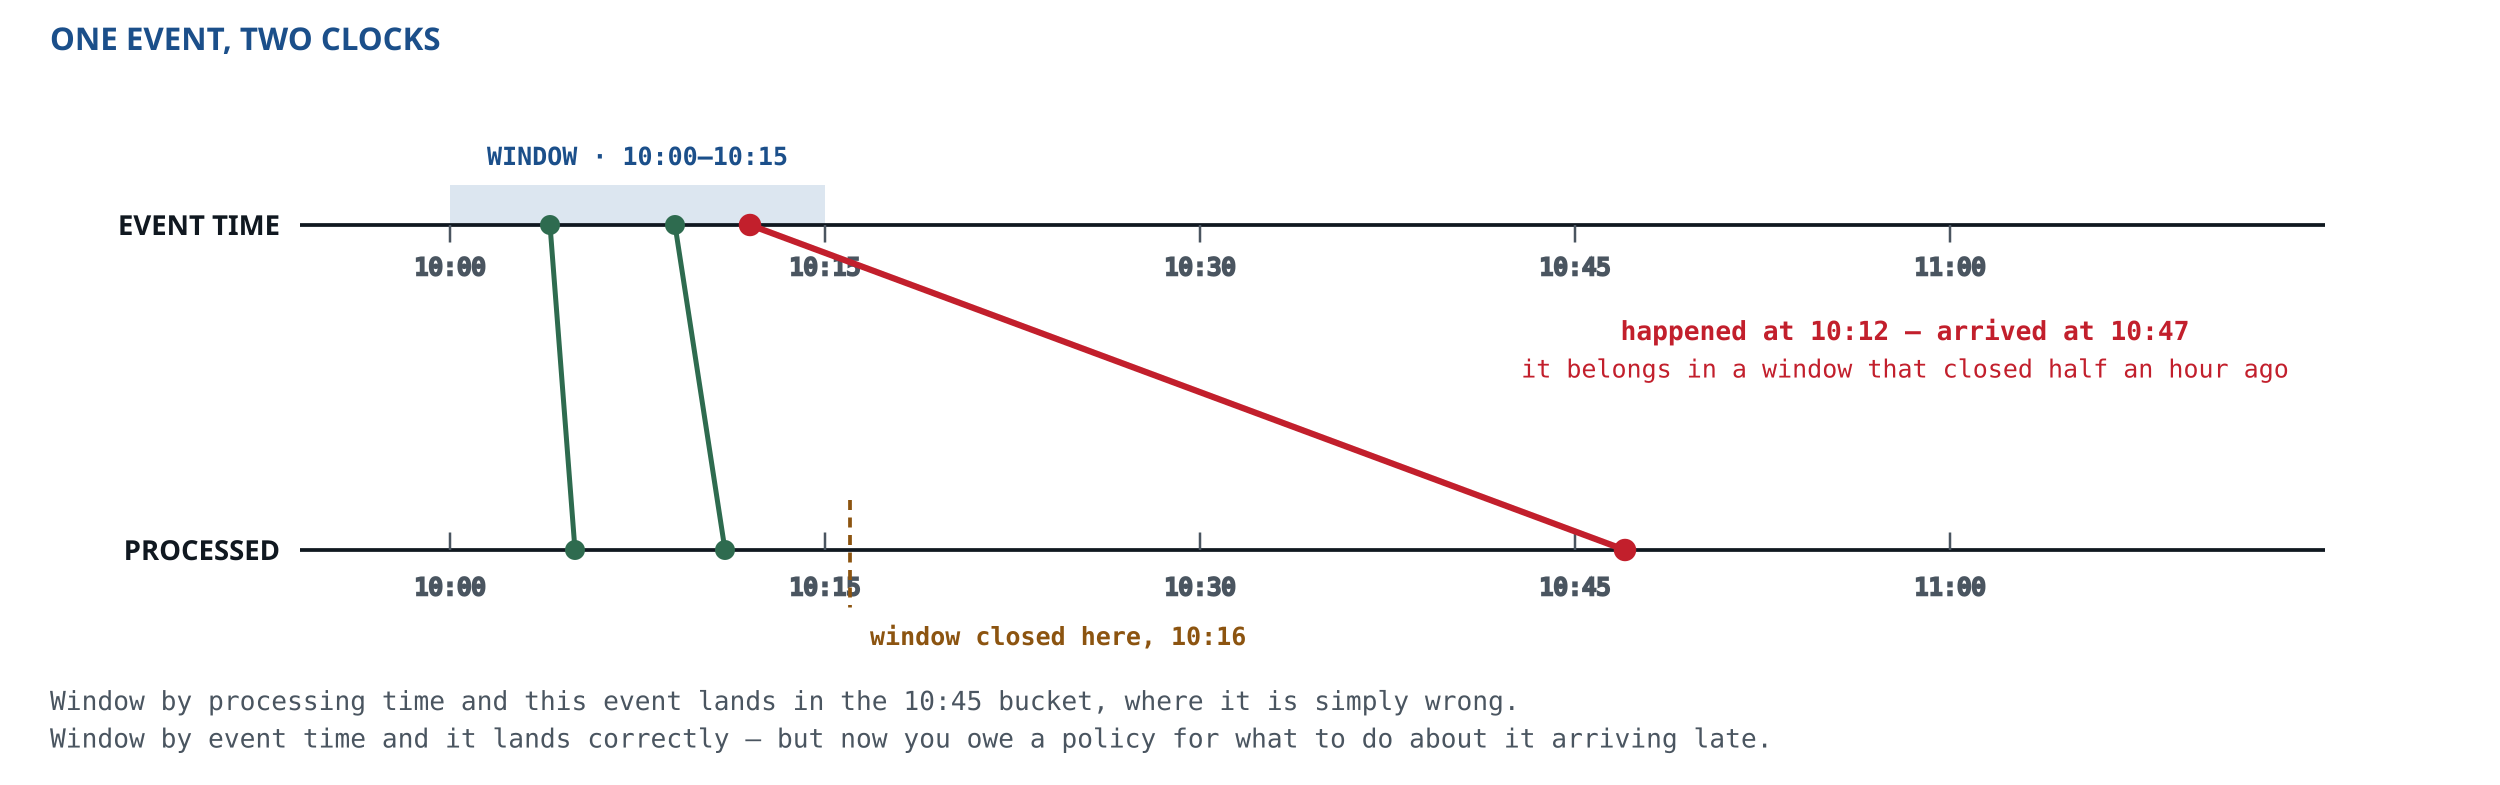
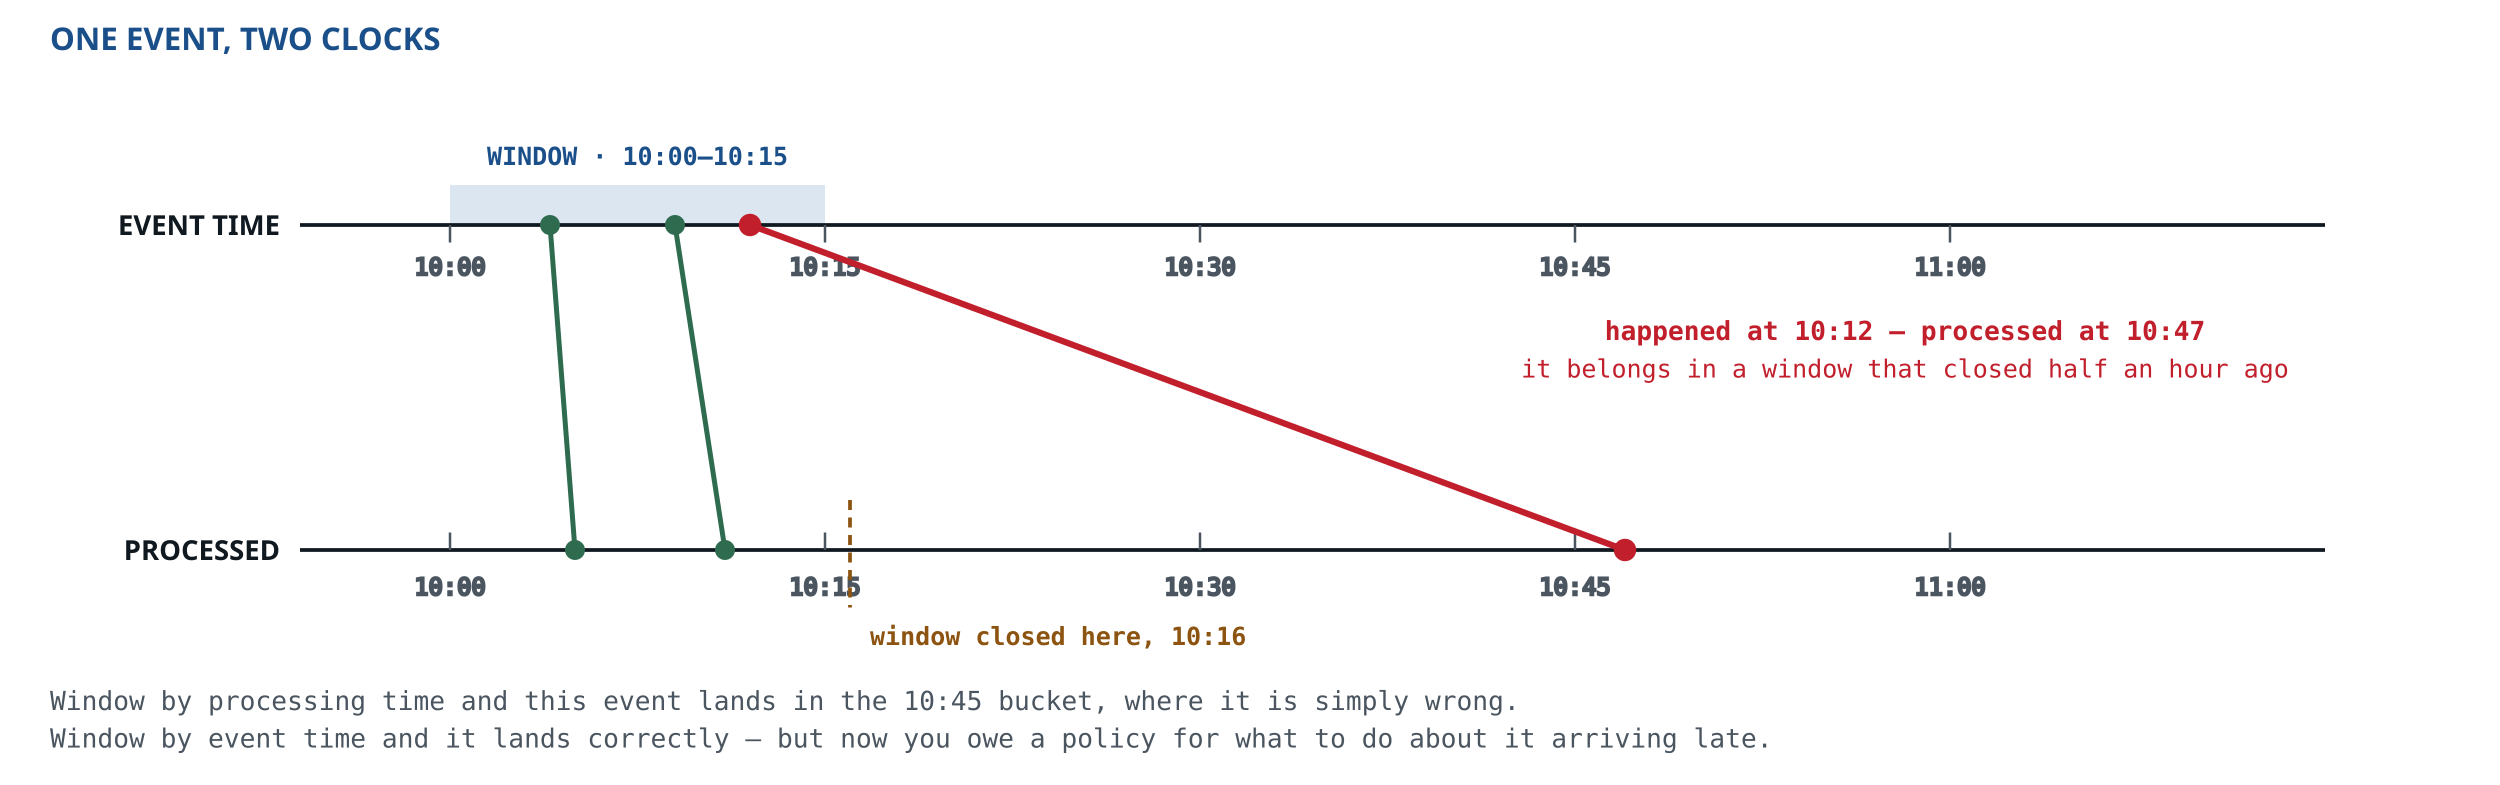
<svg xmlns="http://www.w3.org/2000/svg" viewBox="0 0 1000 314" font-family="IBM Plex Mono, monospace" font-size="10.5">
  <text x="20" y="20" font-family="IBM Plex Sans Condensed, sans-serif" font-weight="700" font-size="12.5" fill="#1B4F8A">ONE EVENT, TWO CLOCKS</text>
  <rect x="180" y="74" width="150" height="16" fill="#DCE6F0" />
  <text x="255" y="66" text-anchor="middle" fill="#1B4F8A" font-weight="600" font-size="10">WINDOW · 10:00–10:15</text>
  <line x1="120" y1="90" x2="930" y2="90" stroke="#101820" stroke-width="1.5" />
  <line x1="120" y1="220" x2="930" y2="220" stroke="#101820" stroke-width="1.5" />
  <text x="112" y="94" text-anchor="end" font-family="IBM Plex Sans Condensed, sans-serif" font-weight="700" font-size="11" fill="#101820">EVENT TIME</text>
  <text x="112" y="224" text-anchor="end" font-family="IBM Plex Sans Condensed, sans-serif" font-weight="700" font-size="11" fill="#101820">PROCESSED</text>
  <g stroke="#4A5560" stroke-width="1" fill="#4A5560" font-size="9.5" text-anchor="middle">
    <line x1="180" y1="90" x2="180" y2="97" />
    <text x="180" y="110">10:00</text>
    <line x1="330" y1="90" x2="330" y2="97" />
    <text x="330" y="110">10:15</text>
    <line x1="480" y1="90" x2="480" y2="97" />
    <text x="480" y="110">10:30</text>
    <line x1="630" y1="90" x2="630" y2="97" />
    <text x="630" y="110">10:45</text>
    <line x1="780" y1="90" x2="780" y2="97" />
    <text x="780" y="110">11:00</text>
    <line x1="180" y1="213" x2="180" y2="220" />
    <text x="180" y="238">10:00</text>
    <line x1="330" y1="213" x2="330" y2="220" />
    <text x="330" y="238">10:15</text>
    <line x1="480" y1="213" x2="480" y2="220" />
    <text x="480" y="238">10:30</text>
    <line x1="630" y1="213" x2="630" y2="220" />
    <text x="630" y="238">10:45</text>
    <line x1="780" y1="213" x2="780" y2="220" />
    <text x="780" y="238">11:00</text>
  </g>
  <g stroke="#2E6B4F" stroke-width="2">
    <line x1="220" y1="90" x2="230" y2="220" />
    <line x1="270" y1="90" x2="290" y2="220" />
  </g>
  <g fill="#2E6B4F">
    <circle cx="220" cy="90" r="4" />
    <circle cx="230" cy="220" r="4" />
    <circle cx="270" cy="90" r="4" />
    <circle cx="290" cy="220" r="4" />
  </g>
  <line x1="300" y1="90" x2="650" y2="220" stroke="#C21F2C" stroke-width="2.5" />
  <g fill="#C21F2C">
    <circle cx="300" cy="90" r="4.5" />
    <circle cx="650" cy="220" r="4.5" />
  </g>
  <line x1="340" y1="200" x2="340" y2="243" stroke="#8C5410" stroke-width="1.5" stroke-dasharray="4 3" />
  <text x="348" y="258" fill="#8C5410" font-weight="600" font-size="10">window closed here, 10:16</text>
-   <text x="762" y="136" text-anchor="middle" fill="#C21F2C" font-weight="600" font-size="10.5">happened at 10:12 — arrived at 10:47</text>
+   <text x="762" y="136" text-anchor="middle" fill="#C21F2C" font-weight="600" font-size="10.5">happened at 10:12 — processed at 10:47</text>
  <text x="762" y="151" text-anchor="middle" fill="#C21F2C" font-size="10">it belongs in a window that closed half an hour ago</text>
  <text x="20" y="284" fill="#4A5560" font-size="10.5">Window by processing time and this event lands in the 10:45 bucket, where it is simply wrong.</text>
  <text x="20" y="299" fill="#4A5560" font-size="10.5">Window by event time and it lands correctly — but now you owe a policy for what to do about it arriving late.</text>
</svg>
